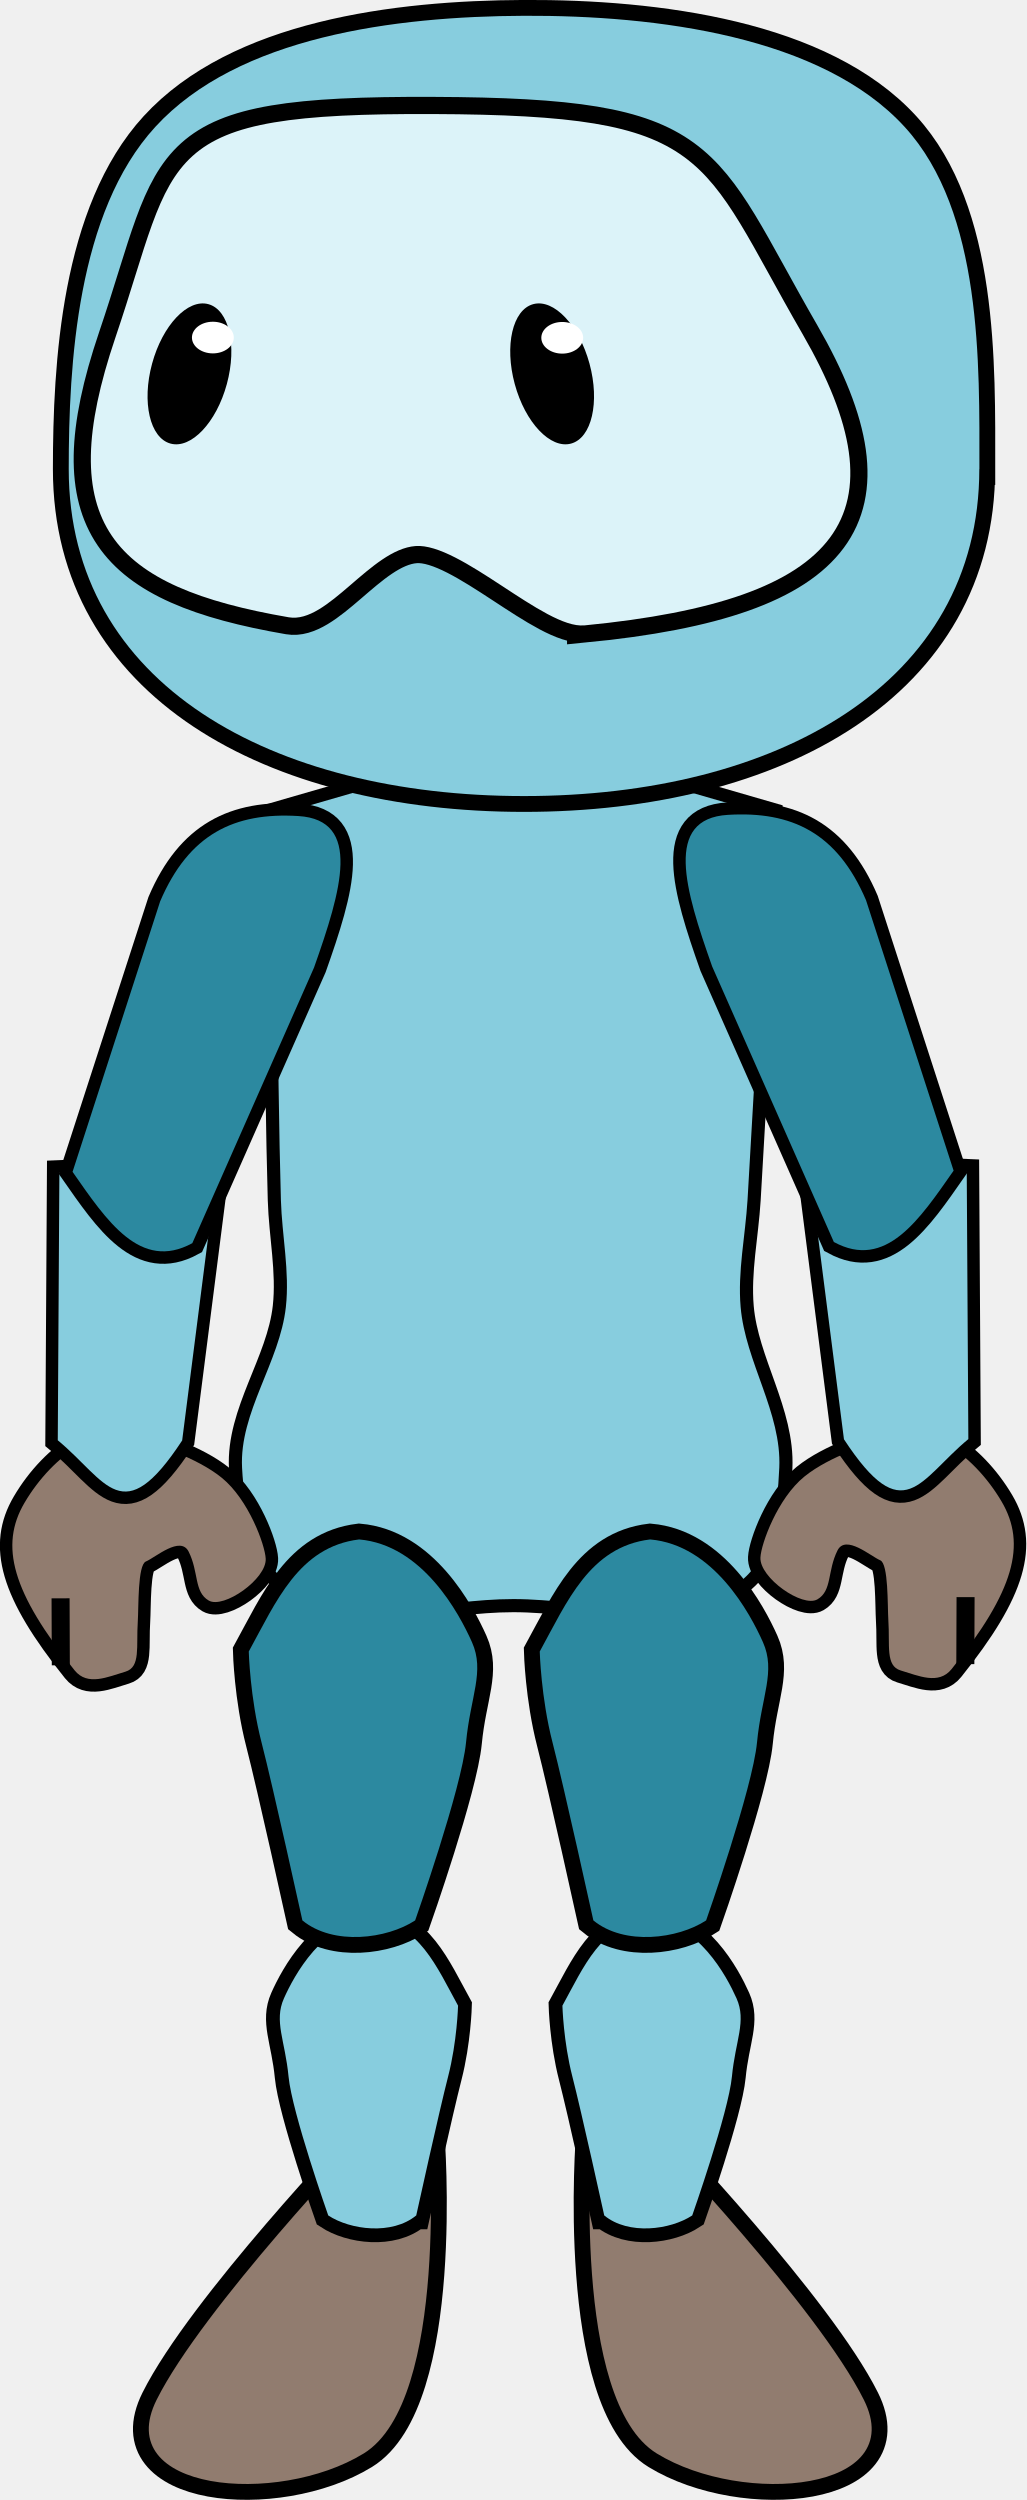
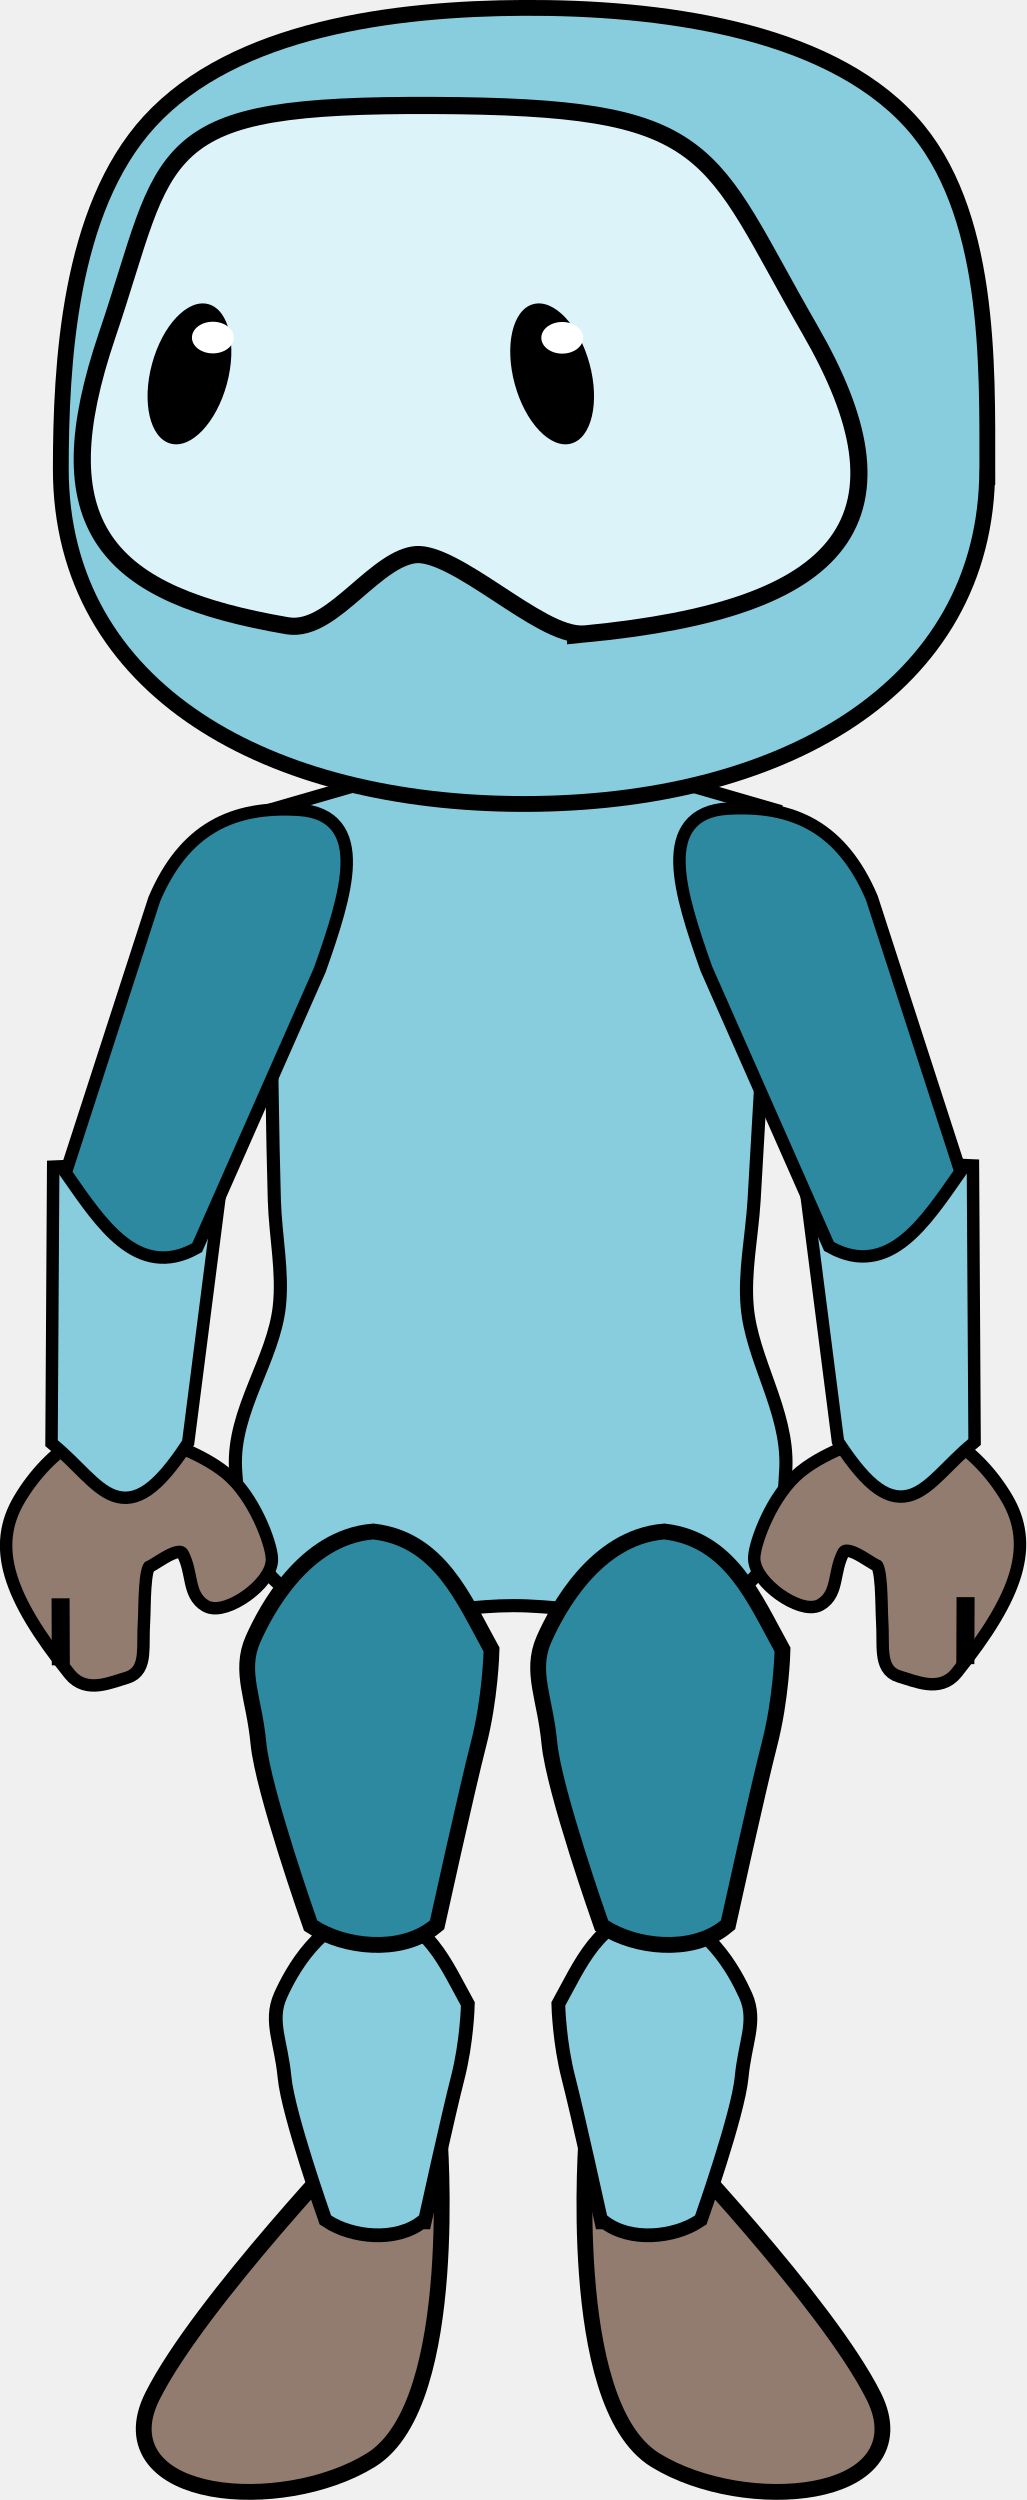
<svg xmlns="http://www.w3.org/2000/svg" width="82.091" height="200" viewBox="0 0 21.72 52.917" version="1.1" id="svg1182">
  <defs id="defs1176" />
  <g id="layer1" transform="translate(-100.5182,-251.1229)">
    <g id="g1499" style="display:none">
      <path id="path833-9-6" style="fill:#87cdde;fill-opacity:1;stroke:#000000;stroke-width:1.525;stroke-linecap:square;stroke-miterlimit:4;stroke-dasharray:none;stroke-opacity:1;paint-order:markers stroke fill" d="m 174.581,229.652 c 0,10.381 -9.821,15.754 -21.936,15.754 -12.115,0 -21.936,-5.373 -21.936,-15.754 0,-5.043 0.399,-12.374 4.172,-16.488 3.993,-4.355 11.548,-5.324 17.764,-5.35 6.397,-0.027 14.34,0.985 18.334,5.35 3.762,4.111 3.602,11.453 3.602,16.488 z" />
      <path id="path833-5-4-3-0-7-4-18" style="fill:#dcf3f9;fill-opacity:1;stroke:#000000;stroke-width:1.655;stroke-linecap:square;stroke-miterlimit:4;stroke-dasharray:none;stroke-opacity:1;paint-order:markers stroke fill" d="m 155.547,237.184 c 12.542,-1.213 15.523,-5.372 10.512,-14.053 -5.012,-8.681 -4.286,-10.528 -17.793,-10.583 -13.507,-0.056 -12.275,1.834 -15.308,10.783 -3.033,8.949 -0.2,11.992 8.358,13.463 1.881,0.323 3.942,-3.265 6.102,-3.432 2.16,-0.166 6.234,4.005 8.13,3.822 z" />
      <ellipse style="fill:#000000;fill-opacity:1;stroke:none;stroke-width:1.523;stroke-linecap:square;paint-order:markers stroke fill" id="path1506-2-1-7" cx="190.692" cy="181.468" rx="1.866" ry="3.479" transform="rotate(15.17808)" />
      <ellipse style="fill:#ffffff;fill-opacity:1;stroke:none;stroke-width:0.658;stroke-linecap:square;stroke-miterlimit:4;stroke-dasharray:none;paint-order:markers stroke fill" id="path1541-9-2-92" cx="137.509" cy="223.314" rx="1.008" ry="0.762" />
      <ellipse style="fill:#000000;fill-opacity:1;stroke:none;stroke-width:1.523;stroke-linecap:square;paint-order:markers stroke fill" id="path1506-9-3-0" cx="-89.703" cy="257.534" rx="1.866" ry="3.479" transform="matrix(-0.9651167,0.26182,0.26182,0.9651167,0,0)" />
      <ellipse style="fill:#ffffff;fill-opacity:1;stroke:none;stroke-width:0.658;stroke-linecap:square;stroke-miterlimit:4;stroke-dasharray:none;paint-order:markers stroke fill" id="path1541-0-9-2" cx="154.343" cy="223.326" rx="1.008" ry="0.762" />
    </g>
-     <g id="g918">
-       <path id="rect856-1-3-8-6-8-4-6" style="fill:#87cdde;fill-opacity:1;stroke:#000000;stroke-width:0.556;stroke-linecap:square;stroke-miterlimit:4;stroke-dasharray:none;stroke-opacity:1;paint-order:markers stroke fill" d="m 105.642,282.193 c 0.044,0.856 0.25,1.874 0.927,2.398 1.98,0.944 3.205,0.379 4.815,0.379 1.609,-5e-5 3.541,0.608 4.811,-0.379 0.667,-0.518 0.779,-1.555 0.818,-2.398 0.054,-1.166 -0.718,-2.241 -0.818,-3.404 -0.065,-0.754 0.1,-1.51 0.146,-2.266 0.163,-2.715 0.454,-8.148 0.454,-8.148 l -4.162,-1.204 h -2.106 l -4.162,1.204 c 0,0 0.019,5.433 0.099,8.148 0.022,0.756 0.188,1.514 0.105,2.266 -0.129,1.169 -0.988,2.23 -0.927,3.404 z" />
-       <g id="g1147-7" transform="matrix(-0.4393378,0,0,0.4393378,91.47028,170.2159)">
-         <path id="rect892-5-0-2-3-2-6-0-5" style="fill:#917c6f;fill-opacity:1;stroke:#000000;stroke-width:1.525;stroke-linecap:square;stroke-miterlimit:4;stroke-dasharray:none;stroke-opacity:1;paint-order:markers stroke fill" d="m -52.172,287.14 c 0,0 -7.831,8.211 -10.041,12.635 -2.21,4.424 5.812,5.141 9.972,2.59 4.16,-2.55 3.133,-15.389 3.133,-15.389 z" />
-         <path id="rect875-9-1-1-9-3" style="fill:#87cdde;fill-opacity:1;stroke:#000000;stroke-width:1.328;stroke-linecap:square;stroke-miterlimit:4;stroke-dasharray:none;stroke-opacity:1;paint-order:markers stroke fill" d="m -49.706,290.895 c 0,0 1.102,-5.011 1.536,-6.693 0.434,-1.682 0.479,-3.415 0.479,-3.415 -1.023,-1.859 -1.875,-3.934 -4.148,-4.212 -2.38,0.208 -3.753,2.768 -4.242,3.863 -0.488,1.096 0.058,2.032 0.223,3.764 0.165,1.731 1.913,6.693 1.913,6.693 1.062,0.698 3.072,0.958 4.238,0 z" />
-         <path id="rect875-9-1-1-5-1-5" style="fill:#2c89a0;fill-opacity:1;stroke:#000000;stroke-width:1.525;stroke-linecap:square;stroke-miterlimit:4;stroke-dasharray:none;stroke-opacity:1;paint-order:markers stroke fill" d="m -49.182,276.68 c 0,0 1.412,-6.422 1.969,-8.579 0.557,-2.156 0.614,-4.377 0.614,-4.377 -1.311,-2.383 -2.403,-5.043 -5.317,-5.399 -3.051,0.266 -4.811,3.547 -5.437,4.952 -0.626,1.404 0.074,2.605 0.286,4.824 0.211,2.219 2.452,8.579 2.452,8.579 1.362,0.894 3.937,1.228 5.433,0 z" />
-         <path id="rect892-5-0-2-3-2-6-6-7-6" style="fill:#917c6f;fill-opacity:1;stroke:#000000;stroke-width:1.525;stroke-linecap:square;stroke-miterlimit:4;stroke-dasharray:none;stroke-opacity:1;paint-order:markers stroke fill" d="m -38.182,287.14 c 0,0 7.831,8.211 10.041,12.635 2.21,4.424 -5.812,5.141 -9.972,2.59 -4.16,-2.55 -3.133,-15.389 -3.133,-15.389 z" />
-         <path id="rect875-9-1-1-1-7-2" style="fill:#87cdde;fill-opacity:1;stroke:#000000;stroke-width:1.328;stroke-linecap:square;stroke-miterlimit:4;stroke-dasharray:none;stroke-opacity:1;paint-order:markers stroke fill" d="m -40.648,290.895 c 0,0 -1.102,-5.011 -1.536,-6.693 -0.434,-1.682 -0.479,-3.415 -0.479,-3.415 1.023,-1.859 1.875,-3.934 4.148,-4.212 2.38,0.208 3.753,2.768 4.242,3.863 0.488,1.096 -0.058,2.032 -0.223,3.764 -0.165,1.731 -1.913,6.693 -1.913,6.693 -1.062,0.698 -3.072,0.958 -4.238,0 z" />
-         <path id="rect875-9-1-1-5-9-1-9" style="fill:#2c89a0;fill-opacity:1;stroke:#000000;stroke-width:1.525;stroke-linecap:square;stroke-miterlimit:4;stroke-dasharray:none;stroke-opacity:1;paint-order:markers stroke fill" d="m -35.163,276.68 c 0,0 1.412,-6.422 1.969,-8.579 0.557,-2.156 0.614,-4.377 0.614,-4.377 -1.311,-2.383 -2.403,-5.043 -5.317,-5.399 -3.051,0.266 -4.811,3.547 -5.437,4.952 -0.626,1.404 0.074,2.605 0.286,4.824 0.211,2.219 2.452,8.579 2.452,8.579 1.362,0.894 3.937,1.228 5.433,0 z" />
-       </g>
-       <g id="g1742-7-1-1" transform="matrix(2.491294,-0.4328133,0.4328133,2.491294,-26.33304,271.6713)" style="fill:#917c6f;fill-opacity:1">
-         <path id="path839-9-65-0-6-5-2" style="fill:#917c6f;fill-opacity:1;stroke:#000000;stroke-width:0.208;stroke-linecap:square;stroke-miterlimit:4;stroke-dasharray:none;stroke-opacity:1;paint-order:markers stroke fill" d="m 56.926,14.399 c 0.147,0.39 -0.024,0.756 -0.653,1.311 -0.13,0.114 -0.283,0.006 -0.421,-0.062 -0.121,-0.06 -0.052,-0.222 -0.03,-0.432 0.013,-0.12 0.083,-0.466 0.019,-0.506 -0.073,-0.047 -0.247,-0.265 -0.338,-0.143 -0.115,0.155 -0.101,0.325 -0.236,0.375 -0.135,0.05 -0.448,-0.261 -0.41,-0.427 0.025,-0.112 0.226,-0.463 0.478,-0.604 0.245,-0.137 0.593,-0.17 0.694,-0.203 0.358,-0.117 0.731,0.25 0.897,0.691 z" />
-         <path style="fill:#917c6f;fill-opacity:1;stroke:#000000;stroke-width:0.151;stroke-linecap:butt;stroke-linejoin:miter;stroke-miterlimit:4;stroke-dasharray:none;stroke-opacity:1" d="m 56.394,15.688 0.098,-0.552 v 0" id="path1529-9-7-97-7" />
-       </g>
-       <path id="rect892-5-3-9-1-7-2-7-1-3-7-0" style="fill:#87cdde;fill-opacity:1;stroke:#000000;stroke-width:0.527;stroke-linecap:square;stroke-miterlimit:4;stroke-dasharray:none;stroke-opacity:1;paint-order:markers stroke fill" d="m 120.981,275.918 0.034,5.666 c -1.04,0.861 -1.367,1.935 -2.633,0.004 l -0.743,-5.813 z" />
-       <path id="rect892-5-3-9-1-7-2-77-6-6-9" style="fill:#2c89a0;fill-opacity:1;stroke:#000000;stroke-width:0.528;stroke-linecap:square;stroke-miterlimit:4;stroke-dasharray:none;stroke-opacity:1;paint-order:markers stroke fill" d="m 120.703,275.902 c -0.722,1.034 -1.434,2.111 -2.535,1.51 l -2.576,-5.833 c -0.579,-1.635 -1.024,-3.125 0.331,-3.208 1.355,-0.083 2.317,0.38 2.926,1.806 z" />
-       <g id="g1742-7-6-7-3" transform="matrix(-2.491294,-0.4328133,-0.4328133,2.491294,249.0895,271.6965)" style="fill:#917c6f;fill-opacity:1">
-         <path id="path839-9-65-0-6-3-3-6" style="fill:#917c6f;fill-opacity:1;stroke:#000000;stroke-width:0.208;stroke-linecap:square;stroke-miterlimit:4;stroke-dasharray:none;stroke-opacity:1;paint-order:markers stroke fill" d="m 56.926,14.399 c 0.147,0.39 -0.024,0.756 -0.653,1.311 -0.13,0.114 -0.283,0.006 -0.421,-0.062 -0.121,-0.06 -0.052,-0.222 -0.03,-0.432 0.013,-0.12 0.083,-0.466 0.019,-0.506 -0.073,-0.047 -0.247,-0.265 -0.338,-0.143 -0.115,0.155 -0.101,0.325 -0.236,0.375 -0.135,0.05 -0.448,-0.261 -0.41,-0.427 0.025,-0.112 0.226,-0.463 0.478,-0.604 0.245,-0.137 0.593,-0.17 0.694,-0.203 0.358,-0.117 0.731,0.25 0.897,0.691 z" />
-         <path style="fill:#917c6f;fill-opacity:1;stroke:#000000;stroke-width:0.151;stroke-linecap:butt;stroke-linejoin:miter;stroke-miterlimit:4;stroke-dasharray:none;stroke-opacity:1" d="m 56.394,15.688 0.098,-0.552 v 0" id="path1529-9-7-9-6-0" />
-       </g>
-       <path id="rect892-5-3-9-1-7-2-7-1-3-4-5-6" style="fill:#87cdde;fill-opacity:1;stroke:#000000;stroke-width:0.527;stroke-linecap:square;stroke-miterlimit:4;stroke-dasharray:none;stroke-opacity:1;paint-order:markers stroke fill" d="m 101.775,275.943 -0.034,5.666 c 1.04,0.861 1.367,1.935 2.633,0.004 l 0.743,-5.813 z" />
-       <path id="rect892-5-3-9-1-7-2-77-6-8-6-2" style="fill:#2c89a0;fill-opacity:1;stroke:#000000;stroke-width:0.528;stroke-linecap:square;stroke-miterlimit:4;stroke-dasharray:none;stroke-opacity:1;paint-order:markers stroke fill" d="m 102.054,275.927 c 0.722,1.034 1.434,2.111 2.535,1.51 l 2.576,-5.833 c 0.579,-1.635 1.024,-3.125 -0.331,-3.208 -1.355,-0.083 -2.317,0.38 -2.926,1.806 z" />
-       <path id="path833-9-3-7" style="fill:#87cdde;fill-opacity:1;stroke:#000000;stroke-width:0.67;stroke-linecap:square;stroke-miterlimit:4;stroke-dasharray:none;stroke-opacity:1;paint-order:markers stroke fill" d="m 121.247,261.052 c 0,4.561 -4.315,6.921 -9.637,6.921 -5.323,0 -9.637,-2.361 -9.637,-6.921 0,-2.215 0.175,-5.436 1.833,-7.244 1.754,-1.913 5.073,-2.339 7.805,-2.351 2.811,-0.012 6.3,0.433 8.055,2.351 1.653,1.806 1.583,5.032 1.583,7.244 z" />
-       <path id="path833-5-4-3-0-7-4-1-5" style="fill:#dcf3f9;fill-opacity:1;stroke:#000000;stroke-width:0.727;stroke-linecap:square;stroke-miterlimit:4;stroke-dasharray:none;stroke-opacity:1;paint-order:markers stroke fill" d="m 112.884,264.361 c 5.51,-0.533 6.82,-2.36 4.618,-6.174 -2.202,-3.814 -1.883,-4.625 -7.817,-4.65 -5.934,-0.024 -5.393,0.806 -6.726,4.737 -1.333,3.932 -0.088,5.268 3.672,5.915 0.826,0.142 1.732,-1.435 2.681,-1.508 0.949,-0.073 2.739,1.759 3.572,1.679 z" />
-       <ellipse style="fill:#000000;fill-opacity:1;stroke:none;stroke-width:0.669;stroke-linecap:square;paint-order:markers stroke fill" id="path1506-2-1-8-9" cx="168.703" cy="222.633" rx="0.82" ry="1.529" transform="rotate(15.17808)" />
-       <ellipse style="fill:#ffffff;fill-opacity:1;stroke:none;stroke-width:0.289;stroke-linecap:square;stroke-miterlimit:4;stroke-dasharray:none;paint-order:markers stroke fill" id="path1541-9-2-9-2" cx="105.024" cy="258.268" rx="0.443" ry="0.335" />
-       <ellipse style="fill:#000000;fill-opacity:1;stroke:none;stroke-width:0.669;stroke-linecap:square;paint-order:markers stroke fill" id="path1506-9-3-6-2" cx="-40.47" cy="279.378" rx="0.82" ry="1.529" transform="matrix(-0.9651167,0.2618201,0.2618201,0.9651167,0,0)" />
-       <ellipse style="fill:#ffffff;fill-opacity:1;stroke:none;stroke-width:0.289;stroke-linecap:square;stroke-miterlimit:4;stroke-dasharray:none;paint-order:markers stroke fill" id="path1541-0-9-4-8" cx="112.419" cy="258.273" rx="0.443" ry="0.335" />
+     <path id="rect856-1-3-8-6-8-4-6" style="fill:#87cdde;fill-opacity:1;stroke:#000000;stroke-width:0.556;stroke-linecap:square;stroke-miterlimit:4;stroke-dasharray:none;stroke-opacity:1;paint-order:markers stroke fill" d="m 105.642,282.193 c 0.044,0.856 0.25,1.874 0.927,2.398 1.98,0.944 3.205,0.379 4.815,0.379 1.609,-5e-5 3.541,0.608 4.811,-0.379 0.667,-0.518 0.779,-1.555 0.818,-2.398 0.054,-1.166 -0.718,-2.241 -0.818,-3.404 -0.065,-0.754 0.1,-1.51 0.146,-2.266 0.163,-2.715 0.454,-8.148 0.454,-8.148 l -4.162,-1.204 h -2.106 l -4.162,1.204 c 0,0 0.019,5.433 0.099,8.148 0.022,0.756 0.188,1.514 0.105,2.266 -0.129,1.169 -0.988,2.23 -0.927,3.404 z" />
+     <g id="g1742-7-1-1" transform="matrix(2.491294,-0.4328133,0.4328133,2.491294,-26.33304,271.6713)" style="fill:#917c6f;fill-opacity:1">
+       <path id="path839-9-65-0-6-5-2" style="fill:#917c6f;fill-opacity:1;stroke:#000000;stroke-width:0.208;stroke-linecap:square;stroke-miterlimit:4;stroke-dasharray:none;stroke-opacity:1;paint-order:markers stroke fill" d="m 56.926,14.399 c 0.147,0.39 -0.024,0.756 -0.653,1.311 -0.13,0.114 -0.283,0.006 -0.421,-0.062 -0.121,-0.06 -0.052,-0.222 -0.03,-0.432 0.013,-0.12 0.083,-0.466 0.019,-0.506 -0.073,-0.047 -0.247,-0.265 -0.338,-0.143 -0.115,0.155 -0.101,0.325 -0.236,0.375 -0.135,0.05 -0.448,-0.261 -0.41,-0.427 0.025,-0.112 0.226,-0.463 0.478,-0.604 0.245,-0.137 0.593,-0.17 0.694,-0.203 0.358,-0.117 0.731,0.25 0.897,0.691 z" />
+       <path style="fill:#917c6f;fill-opacity:1;stroke:#000000;stroke-width:0.151;stroke-linecap:butt;stroke-linejoin:miter;stroke-miterlimit:4;stroke-dasharray:none;stroke-opacity:1" d="m 56.394,15.688 0.098,-0.552 v 0" id="path1529-9-7-97-7" />
+     </g>
+     <path id="rect892-5-3-9-1-7-2-7-1-3-7-0" style="fill:#87cdde;fill-opacity:1;stroke:#000000;stroke-width:0.527;stroke-linecap:square;stroke-miterlimit:4;stroke-dasharray:none;stroke-opacity:1;paint-order:markers stroke fill" d="m 120.981,275.918 0.034,5.666 c -1.04,0.861 -1.367,1.935 -2.633,0.004 l -0.743,-5.813 z" />
+     <path id="rect892-5-3-9-1-7-2-77-6-6-9" style="fill:#2c89a0;fill-opacity:1;stroke:#000000;stroke-width:0.528;stroke-linecap:square;stroke-miterlimit:4;stroke-dasharray:none;stroke-opacity:1;paint-order:markers stroke fill" d="m 120.703,275.902 c -0.722,1.034 -1.434,2.111 -2.535,1.51 l -2.576,-5.833 c -0.579,-1.635 -1.024,-3.125 0.331,-3.208 1.355,-0.083 2.317,0.38 2.926,1.806 z" />
+     <g id="g1742-7-6-7-3" transform="matrix(-2.491294,-0.4328133,-0.4328133,2.491294,249.0895,271.6965)" style="fill:#917c6f;fill-opacity:1">
+       <path id="path839-9-65-0-6-3-3-6" style="fill:#917c6f;fill-opacity:1;stroke:#000000;stroke-width:0.208;stroke-linecap:square;stroke-miterlimit:4;stroke-dasharray:none;stroke-opacity:1;paint-order:markers stroke fill" d="m 56.926,14.399 c 0.147,0.39 -0.024,0.756 -0.653,1.311 -0.13,0.114 -0.283,0.006 -0.421,-0.062 -0.121,-0.06 -0.052,-0.222 -0.03,-0.432 0.013,-0.12 0.083,-0.466 0.019,-0.506 -0.073,-0.047 -0.247,-0.265 -0.338,-0.143 -0.115,0.155 -0.101,0.325 -0.236,0.375 -0.135,0.05 -0.448,-0.261 -0.41,-0.427 0.025,-0.112 0.226,-0.463 0.478,-0.604 0.245,-0.137 0.593,-0.17 0.694,-0.203 0.358,-0.117 0.731,0.25 0.897,0.691 z" />
+       <path style="fill:#917c6f;fill-opacity:1;stroke:#000000;stroke-width:0.151;stroke-linecap:butt;stroke-linejoin:miter;stroke-miterlimit:4;stroke-dasharray:none;stroke-opacity:1" d="m 56.394,15.688 0.098,-0.552 v 0" id="path1529-9-7-9-6-0" />
+     </g>
+     <path id="rect892-5-3-9-1-7-2-7-1-3-4-5-6" style="fill:#87cdde;fill-opacity:1;stroke:#000000;stroke-width:0.527;stroke-linecap:square;stroke-miterlimit:4;stroke-dasharray:none;stroke-opacity:1;paint-order:markers stroke fill" d="m 101.775,275.943 -0.034,5.666 c 1.04,0.861 1.367,1.935 2.633,0.004 l 0.743,-5.813 z" />
+     <path id="rect892-5-3-9-1-7-2-77-6-8-6-2" style="fill:#2c89a0;fill-opacity:1;stroke:#000000;stroke-width:0.528;stroke-linecap:square;stroke-miterlimit:4;stroke-dasharray:none;stroke-opacity:1;paint-order:markers stroke fill" d="m 102.054,275.927 c 0.722,1.034 1.434,2.111 2.535,1.51 l 2.576,-5.833 c 0.579,-1.635 1.024,-3.125 -0.331,-3.208 -1.355,-0.083 -2.317,0.38 -2.926,1.806 z" />
+     <path id="path833-9-3-7" style="fill:#87cdde;fill-opacity:1;stroke:#000000;stroke-width:0.67;stroke-linecap:square;stroke-miterlimit:4;stroke-dasharray:none;stroke-opacity:1;paint-order:markers stroke fill" d="m 121.247,261.052 c 0,4.561 -4.315,6.921 -9.637,6.921 -5.323,0 -9.637,-2.361 -9.637,-6.921 0,-2.215 0.175,-5.436 1.833,-7.244 1.754,-1.913 5.073,-2.339 7.805,-2.351 2.811,-0.012 6.3,0.433 8.055,2.351 1.653,1.806 1.583,5.032 1.583,7.244 z" />
+     <path id="path833-5-4-3-0-7-4-1-5" style="fill:#dcf3f9;fill-opacity:1;stroke:#000000;stroke-width:0.727;stroke-linecap:square;stroke-miterlimit:4;stroke-dasharray:none;stroke-opacity:1;paint-order:markers stroke fill" d="m 112.884,264.361 c 5.51,-0.533 6.82,-2.36 4.618,-6.174 -2.202,-3.814 -1.883,-4.625 -7.817,-4.65 -5.934,-0.024 -5.393,0.806 -6.726,4.737 -1.333,3.932 -0.088,5.268 3.672,5.915 0.826,0.142 1.732,-1.435 2.681,-1.508 0.949,-0.073 2.739,1.759 3.572,1.679 z" />
+     <ellipse style="fill:#000000;fill-opacity:1;stroke:none;stroke-width:0.669;stroke-linecap:square;paint-order:markers stroke fill" id="path1506-2-1-8-9" cx="168.703" cy="222.633" rx="0.82" ry="1.529" transform="rotate(15.17808)" />
+     <ellipse style="fill:#ffffff;fill-opacity:1;stroke:none;stroke-width:0.289;stroke-linecap:square;stroke-miterlimit:4;stroke-dasharray:none;paint-order:markers stroke fill" id="path1541-9-2-9-2" cx="105.024" cy="258.268" rx="0.443" ry="0.335" />
+     <ellipse style="fill:#000000;fill-opacity:1;stroke:none;stroke-width:0.669;stroke-linecap:square;paint-order:markers stroke fill" id="path1506-9-3-6-2" cx="-40.47" cy="279.378" rx="0.82" ry="1.529" transform="matrix(-0.9651167,0.2618201,0.2618201,0.9651167,0,0)" />
+     <ellipse style="fill:#ffffff;fill-opacity:1;stroke:none;stroke-width:0.289;stroke-linecap:square;stroke-miterlimit:4;stroke-dasharray:none;paint-order:markers stroke fill" id="path1541-0-9-4-8" cx="112.419" cy="258.273" rx="0.443" ry="0.335" />
+     <g id="g1147-7" transform="matrix(0.4393378,0,0,0.4393378,131.2263,170.2159)">
+       <path id="rect892-5-0-2-3-2-6-0-5" style="fill:#917c6f;fill-opacity:1;stroke:#000000;stroke-width:1.525;stroke-linecap:square;stroke-miterlimit:4;stroke-dasharray:none;stroke-opacity:1;paint-order:markers stroke fill" d="m -52.172,287.14 c 0,0 -7.831,8.211 -10.041,12.635 -2.21,4.424 5.812,5.141 9.972,2.59 4.16,-2.55 3.133,-15.389 3.133,-15.389 z" />
+       <path id="rect875-9-1-1-9-3" style="fill:#87cdde;fill-opacity:1;stroke:#000000;stroke-width:1.328;stroke-linecap:square;stroke-miterlimit:4;stroke-dasharray:none;stroke-opacity:1;paint-order:markers stroke fill" d="m -49.706,290.895 c 0,0 1.102,-5.011 1.536,-6.693 0.434,-1.682 0.479,-3.415 0.479,-3.415 -1.023,-1.859 -1.875,-3.934 -4.148,-4.212 -2.38,0.208 -3.753,2.768 -4.242,3.863 -0.488,1.096 0.058,2.032 0.223,3.764 0.165,1.731 1.913,6.693 1.913,6.693 1.062,0.698 3.072,0.958 4.238,0 z" />
+       <path id="rect875-9-1-1-5-1-5" style="fill:#2c89a0;fill-opacity:1;stroke:#000000;stroke-width:1.525;stroke-linecap:square;stroke-miterlimit:4;stroke-dasharray:none;stroke-opacity:1;paint-order:markers stroke fill" d="m -49.182,276.68 c 0,0 1.412,-6.422 1.969,-8.579 0.557,-2.156 0.614,-4.377 0.614,-4.377 -1.311,-2.383 -2.403,-5.043 -5.317,-5.399 -3.051,0.266 -4.811,3.547 -5.437,4.952 -0.626,1.404 0.074,2.605 0.286,4.824 0.211,2.219 2.452,8.579 2.452,8.579 1.362,0.894 3.937,1.228 5.433,0 z" />
+       <path id="rect892-5-0-2-3-2-6-6-7-6" style="fill:#917c6f;fill-opacity:1;stroke:#000000;stroke-width:1.525;stroke-linecap:square;stroke-miterlimit:4;stroke-dasharray:none;stroke-opacity:1;paint-order:markers stroke fill" d="m -38.182,287.14 c 0,0 7.831,8.211 10.041,12.635 2.21,4.424 -5.812,5.141 -9.972,2.59 -4.16,-2.55 -3.133,-15.389 -3.133,-15.389 z" />
+       <path id="rect875-9-1-1-1-7-2" style="fill:#87cdde;fill-opacity:1;stroke:#000000;stroke-width:1.328;stroke-linecap:square;stroke-miterlimit:4;stroke-dasharray:none;stroke-opacity:1;paint-order:markers stroke fill" d="m -40.648,290.895 c 0,0 -1.102,-5.011 -1.536,-6.693 -0.434,-1.682 -0.479,-3.415 -0.479,-3.415 1.023,-1.859 1.875,-3.934 4.148,-4.212 2.38,0.208 3.753,2.768 4.242,3.863 0.488,1.096 -0.058,2.032 -0.223,3.764 -0.165,1.731 -1.913,6.693 -1.913,6.693 -1.062,0.698 -3.072,0.958 -4.238,0 z" />
+       <path id="rect875-9-1-1-5-9-1-9" style="fill:#2c89a0;fill-opacity:1;stroke:#000000;stroke-width:1.525;stroke-linecap:square;stroke-miterlimit:4;stroke-dasharray:none;stroke-opacity:1;paint-order:markers stroke fill" d="m -35.163,276.68 c 0,0 1.412,-6.422 1.969,-8.579 0.557,-2.156 0.614,-4.377 0.614,-4.377 -1.311,-2.383 -2.403,-5.043 -5.317,-5.399 -3.051,0.266 -4.811,3.547 -5.437,4.952 -0.626,1.404 0.074,2.605 0.286,4.824 0.211,2.219 2.452,8.579 2.452,8.579 1.362,0.894 3.937,1.228 5.433,0 z" />
    </g>
  </g>
</svg>
